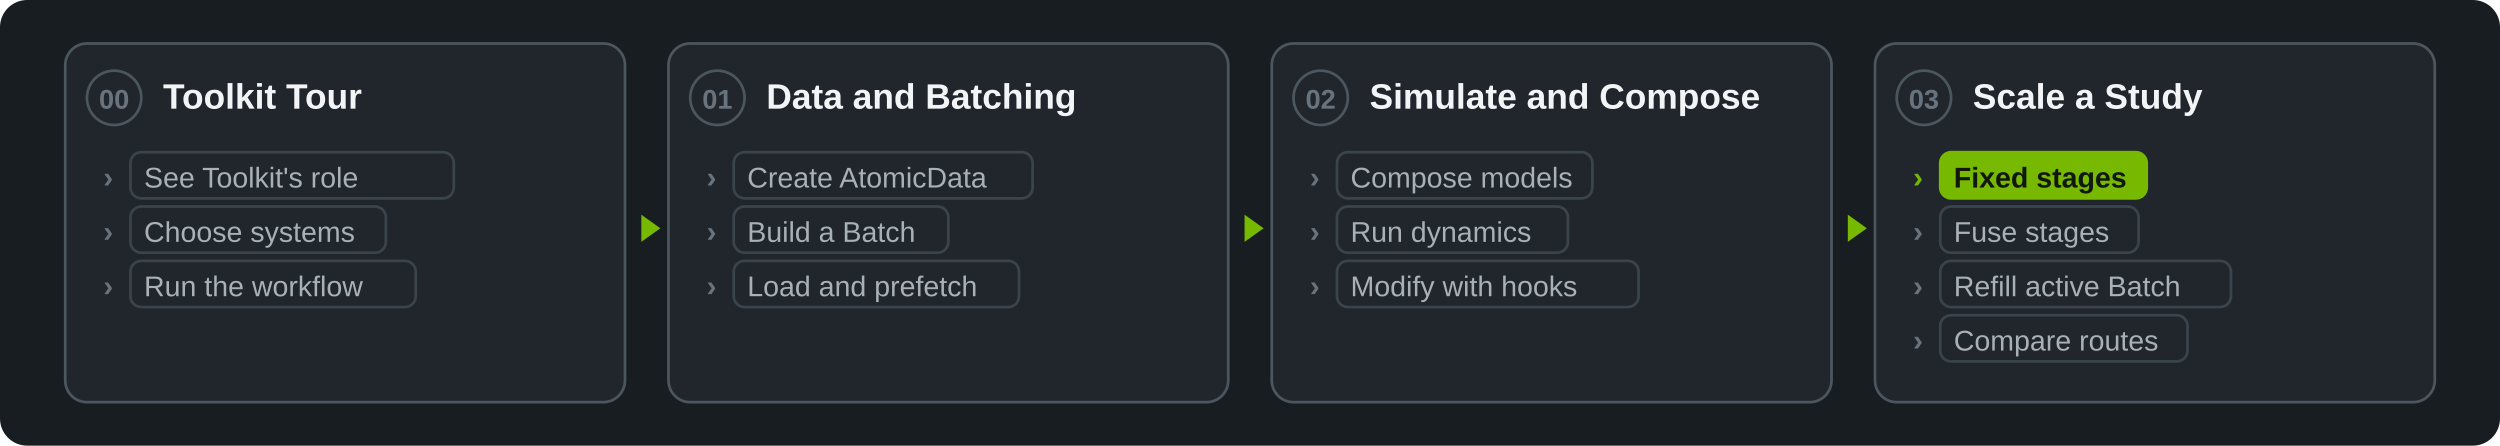
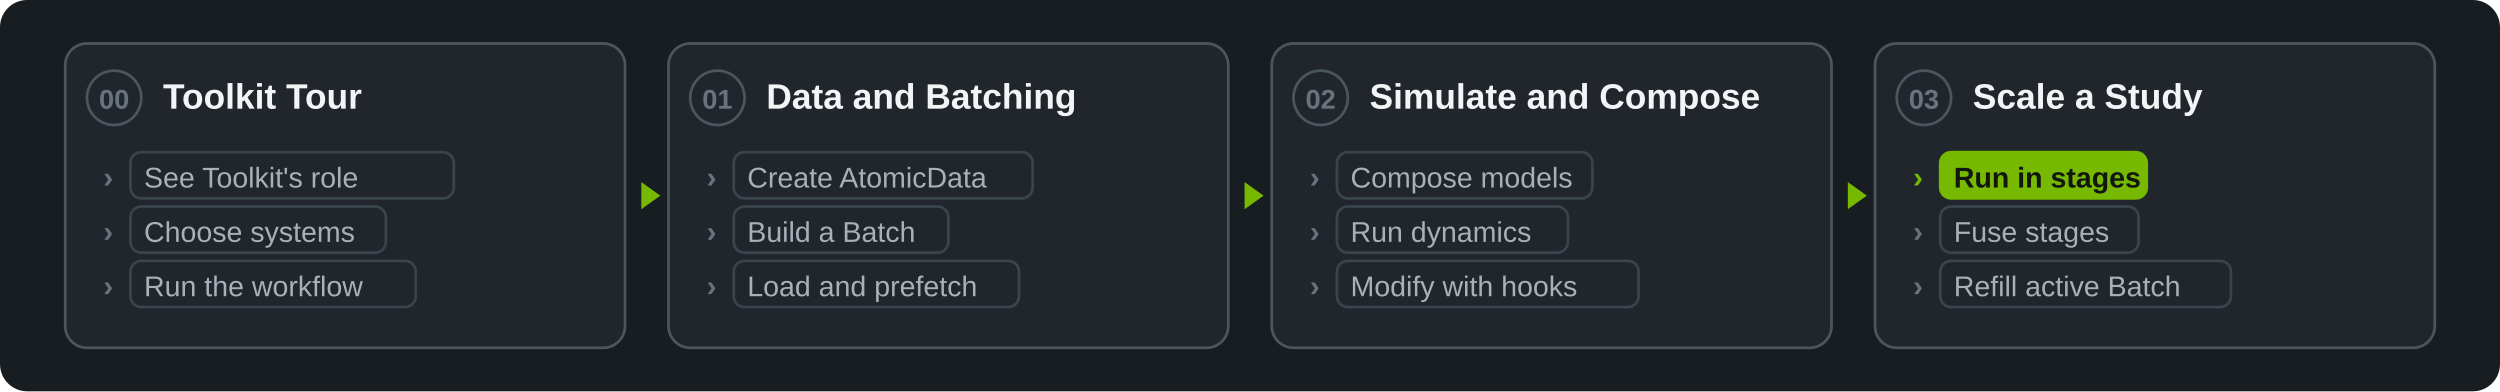
- <svg xmlns="http://www.w3.org/2000/svg" width="920" height="164" viewBox="0 0 920 164" role="img" aria-labelledby="roadmap-title roadmap-desc" font-family="'NVIDIA Sans', 'NVIDIA Sans Regular', Arial, Helvetica, sans-serif">
-   <rect width="920" height="164" rx="10" fill="#171D20" />
+ <svg xmlns="http://www.w3.org/2000/svg" width="920" height="144" viewBox="0 0 920 144" role="img" aria-labelledby="roadmap-title roadmap-desc" font-family="'NVIDIA Sans', 'NVIDIA Sans Regular', Arial, Helvetica, sans-serif">
+   <rect width="920" height="144" rx="10" fill="#171D20" />
  <g transform="translate(0 -36)">
    <g fill="#76B900">
-       <path d="M236 115l7 5-7 5Z" />
-       <path d="M458 115l7 5-7 5Z" />
-       <path d="M680 115l7 5-7 5Z" />
+       <path d="M236 103l7 5-7 5Z" />
+       <path d="M458 103l7 5-7 5Z" />
+       <path d="M680 103l7 5-7 5Z" />
    </g>
    <g id="module-00">
-       <rect x="24" y="52" width="206" height="132" rx="8" fill="#20262C" stroke="#4B565F" />
+       <rect x="24" y="52" width="206" height="112" rx="8" fill="#20262C" stroke="#4B565F" />
      <circle cx="42" cy="72" r="10" fill="#20262C" stroke="#4B565F" />
      <text x="42" y="76" text-anchor="middle" font-size="10" font-weight="700" fill="#68737E">00</text>
      <text x="60" y="76" font-size="13" font-weight="700" fill="#F3F4F6">Toolkit Tour</text>
      <g id="see-toolkit-role">
        <text x="38" y="105" font-size="11" font-weight="700" fill="#68737E">›</text>
        <rect x="48" y="92" width="119" height="17" rx="4" fill="#20262C" stroke="#3A444D" />
        <text x="53" y="105" font-size="10.5" font-weight="500" fill="#A8B0B8">See Toolkit's role</text>
      </g>
      <g id="choose-systems">
        <text x="38" y="125" font-size="11" font-weight="700" fill="#68737E">›</text>
        <rect x="48" y="112" width="94" height="17" rx="4" fill="#20262C" stroke="#3A444D" />
        <text x="53" y="125" font-size="10.5" font-weight="500" fill="#A8B0B8">Choose systems</text>
      </g>
      <g id="run-workflow">
        <text x="38" y="145" font-size="11" font-weight="700" fill="#68737E">›</text>
        <rect x="48" y="132" width="105" height="17" rx="4" fill="#20262C" stroke="#3A444D" />
        <text x="53" y="145" font-size="10.5" font-weight="500" fill="#A8B0B8">Run the workflow</text>
      </g>
    </g>
    <g id="module-01">
-       <rect x="246" y="52" width="206" height="132" rx="8" fill="#20262C" stroke="#4B565F" />
+       <rect x="246" y="52" width="206" height="112" rx="8" fill="#20262C" stroke="#4B565F" />
      <circle cx="264" cy="72" r="10" fill="#20262C" stroke="#4B565F" />
      <text x="264" y="76" text-anchor="middle" font-size="10" font-weight="700" fill="#68737E">01</text>
      <text x="282" y="76" font-size="13" font-weight="700" fill="#F3F4F6">Data and Batching</text>
      <g id="create-atomicdata">
        <text x="260" y="105" font-size="11" font-weight="700" fill="#68737E">›</text>
        <rect x="270" y="92" width="110" height="17" rx="4" fill="#20262C" stroke="#3A444D" />
        <text x="275" y="105" font-size="10.5" font-weight="500" fill="#A8B0B8">Create AtomicData</text>
      </g>
      <g id="build-batch">
        <text x="260" y="125" font-size="11" font-weight="700" fill="#68737E">›</text>
        <rect x="270" y="112" width="79" height="17" rx="4" fill="#20262C" stroke="#3A444D" />
        <text x="275" y="125" font-size="10.5" font-weight="500" fill="#A8B0B8">Build a Batch</text>
      </g>
      <g id="load-prefetch">
        <text x="260" y="145" font-size="11" font-weight="700" fill="#68737E">›</text>
        <rect x="270" y="132" width="105" height="17" rx="4" fill="#20262C" stroke="#3A444D" />
        <text x="275" y="145" font-size="10.5" font-weight="500" fill="#A8B0B8">Load and prefetch</text>
      </g>
    </g>
    <g id="module-02">
-       <rect x="468" y="52" width="206" height="132" rx="8" fill="#20262C" stroke="#4B565F" />
+       <rect x="468" y="52" width="206" height="112" rx="8" fill="#20262C" stroke="#4B565F" />
      <circle cx="486" cy="72" r="10" fill="#20262C" stroke="#4B565F" />
      <text x="486" y="76" text-anchor="middle" font-size="10" font-weight="700" fill="#68737E">02</text>
      <text x="504" y="76" font-size="13" font-weight="700" fill="#F3F4F6">Simulate and Compose</text>
      <g id="compose-models">
        <text x="482" y="105" font-size="11" font-weight="700" fill="#68737E">›</text>
        <rect x="492" y="92" width="94" height="17" rx="4" fill="#20262C" stroke="#3A444D" />
        <text x="497" y="105" font-size="10.5" font-weight="500" fill="#A8B0B8">Compose models</text>
      </g>
      <g id="run-dynamics">
        <text x="482" y="125" font-size="11" font-weight="700" fill="#68737E">›</text>
        <rect x="492" y="112" width="85" height="17" rx="4" fill="#20262C" stroke="#3A444D" />
        <text x="497" y="125" font-size="10.5" font-weight="500" fill="#A8B0B8">Run dynamics</text>
      </g>
      <g id="modify-hooks">
        <text x="482" y="145" font-size="11" font-weight="700" fill="#68737E">›</text>
        <rect x="492" y="132" width="111" height="17" rx="4" fill="#20262C" stroke="#3A444D" />
        <text x="497" y="145" font-size="10.5" font-weight="500" fill="#A8B0B8">Modify with hooks</text>
      </g>
    </g>
    <g id="module-03">
-       <rect x="690" y="52" width="206" height="132" rx="8" fill="#20262C" stroke="#4B565F" />
+       <rect x="690" y="52" width="206" height="112" rx="8" fill="#20262C" stroke="#4B565F" />
      <circle cx="708" cy="72" r="10" fill="#20262C" stroke="#4B565F" />
      <text x="708" y="76" text-anchor="middle" font-size="10" font-weight="700" fill="#68737E">03</text>
      <text x="726" y="76" font-size="13" font-weight="700" fill="#F3F4F6">Scale a Study</text>
      <g id="fixed-stages">
        <text x="704" y="105" font-size="11" font-weight="700" fill="#76B900">›</text>
        <rect x="714" y="92" width="76" height="17" rx="4" fill="#76B900" stroke="#76B900" />
-         <text x="719" y="105" font-size="10.5" font-weight="700" fill="#11170D">Fixed stages</text>
+         <text x="719" y="105" font-size="10.5" font-weight="700" fill="#11170D">Run in stages</text>
      </g>
      <g id="fuse-stages">
        <text x="704" y="125" font-size="11" font-weight="700" fill="#68737E">›</text>
        <rect x="714" y="112" width="73" height="17" rx="4" fill="#20262C" stroke="#3A444D" />
        <text x="719" y="125" font-size="10.5" font-weight="500" fill="#A8B0B8">Fuse stages</text>
      </g>
      <g id="refill-batch">
        <text x="704" y="145" font-size="11" font-weight="700" fill="#68737E">›</text>
        <rect x="714" y="132" width="107" height="17" rx="4" fill="#20262C" stroke="#3A444D" />
        <text x="719" y="145" font-size="10.5" font-weight="500" fill="#A8B0B8">Refill active Batch</text>
      </g>
-       <g id="compare-routes">
-         <text x="704" y="165" font-size="11" font-weight="700" fill="#68737E">›</text>
-         <rect x="714" y="152" width="91" height="17" rx="4" fill="#20262C" stroke="#3A444D" />
-         <text x="719" y="165" font-size="10.5" font-weight="500" fill="#A8B0B8">Compare routes</text>
-       </g>
    </g>
  </g>
</svg>
